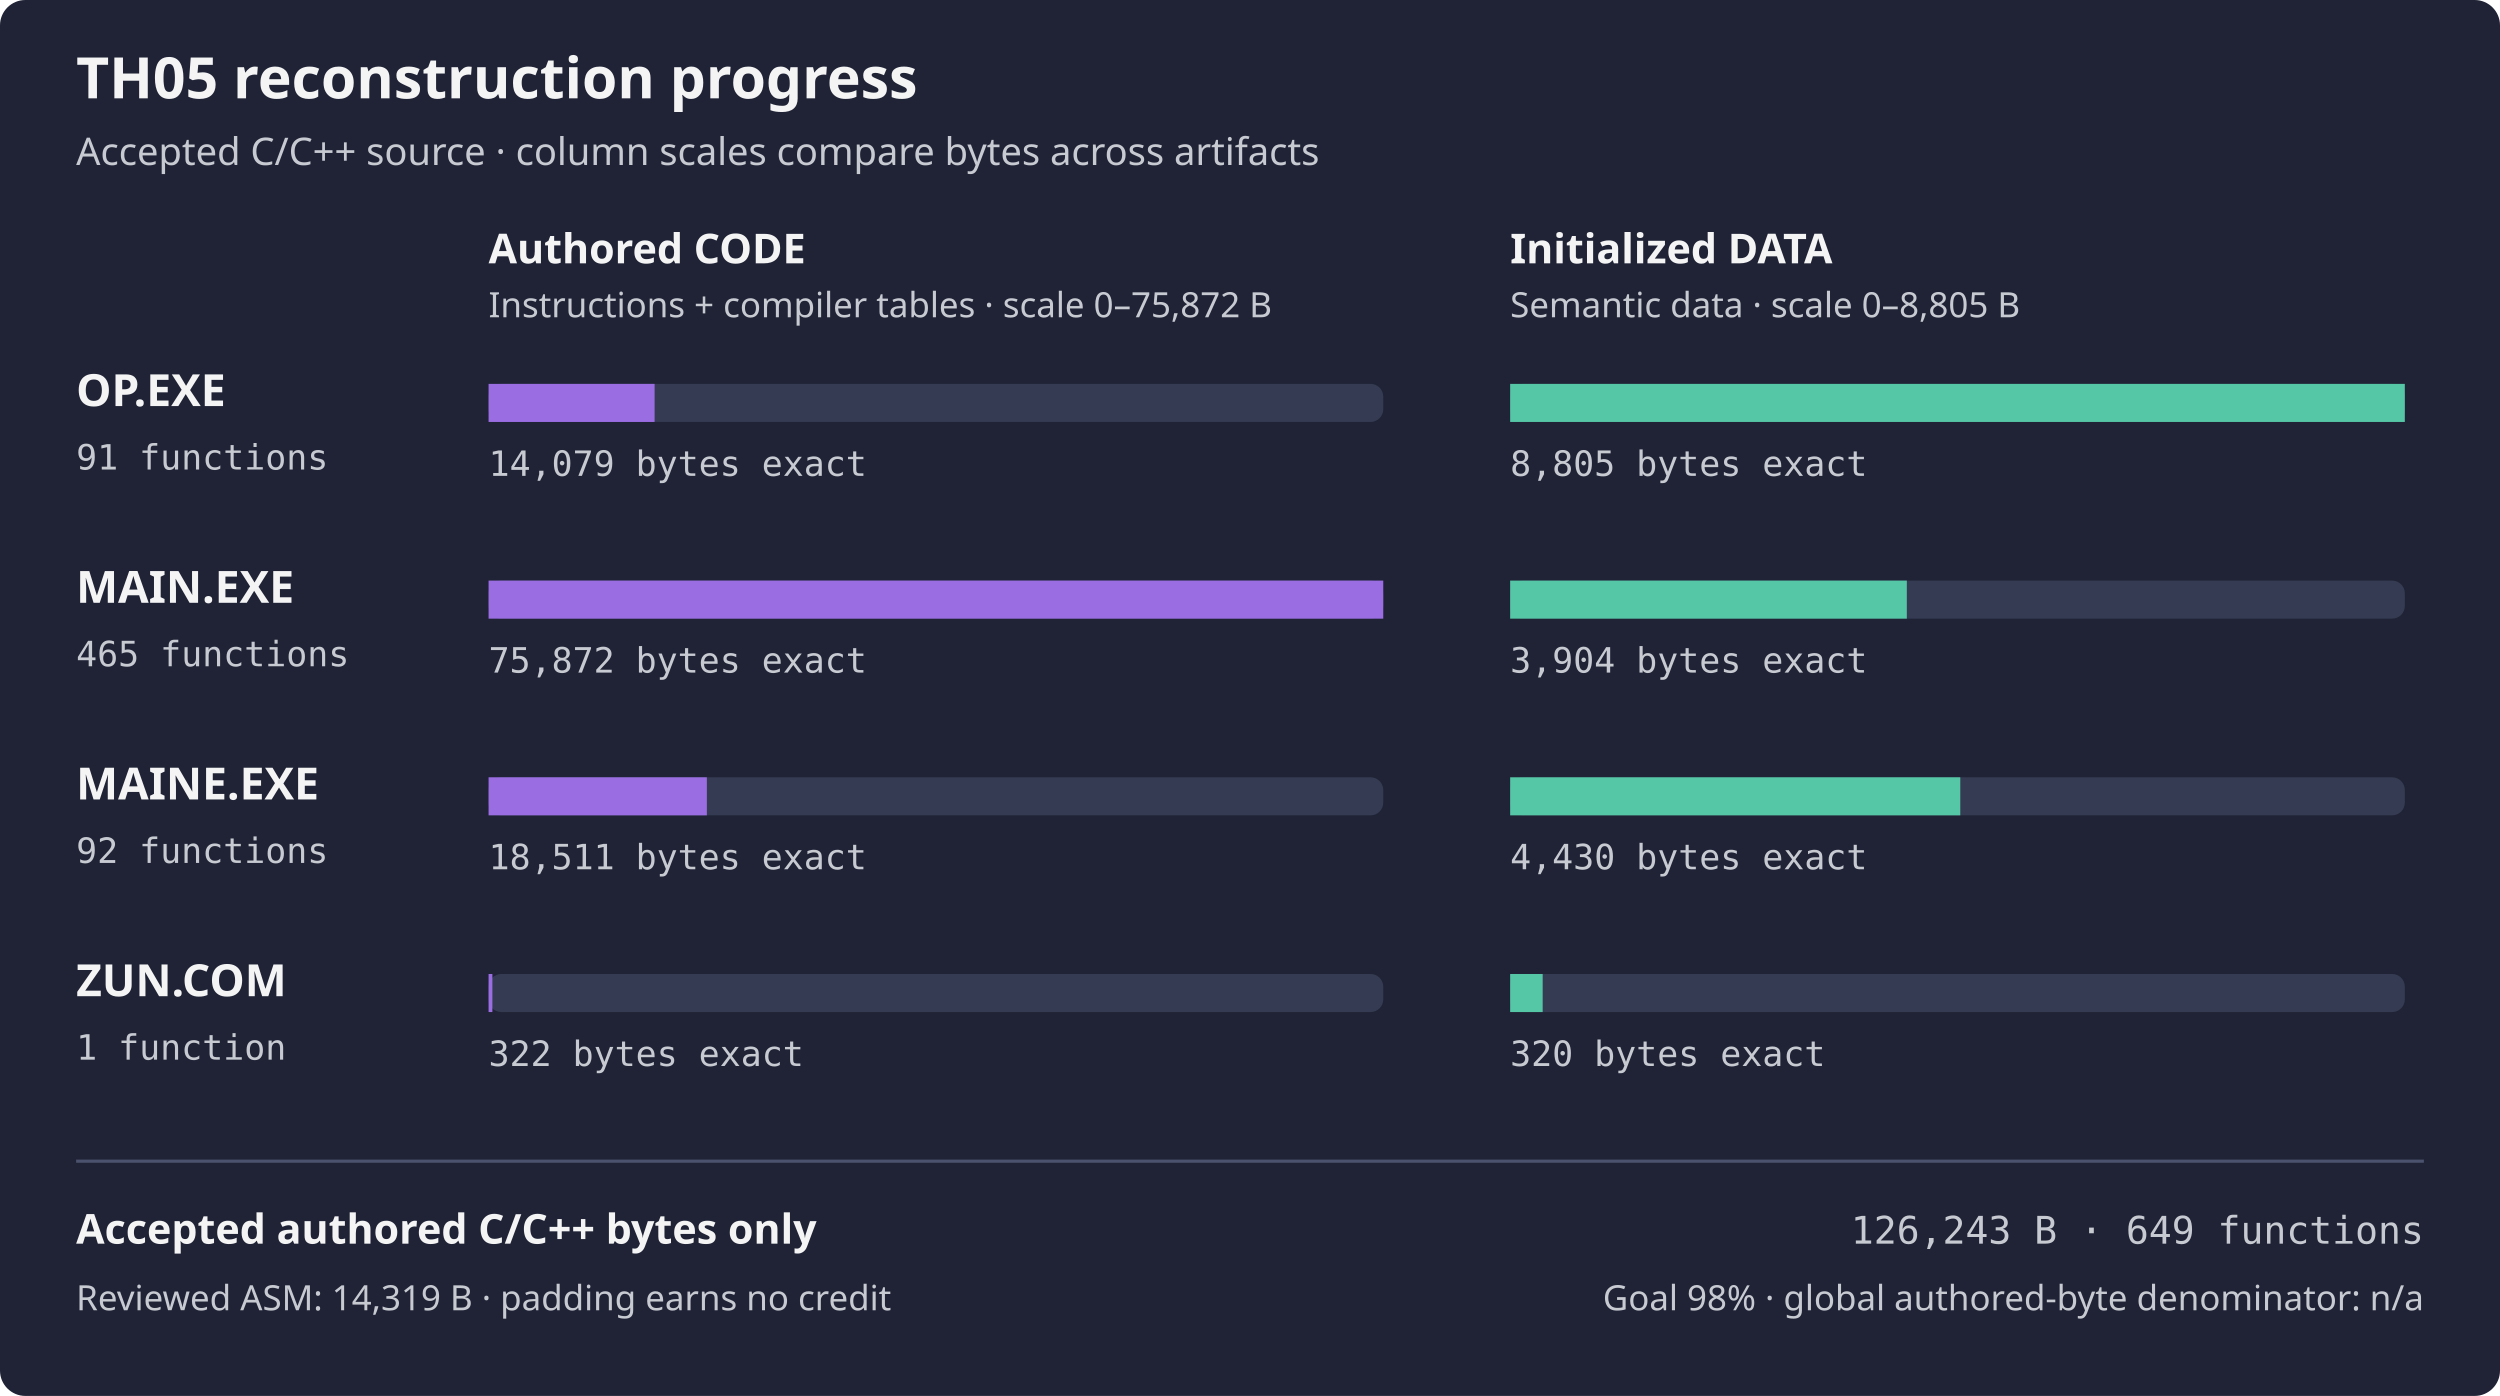
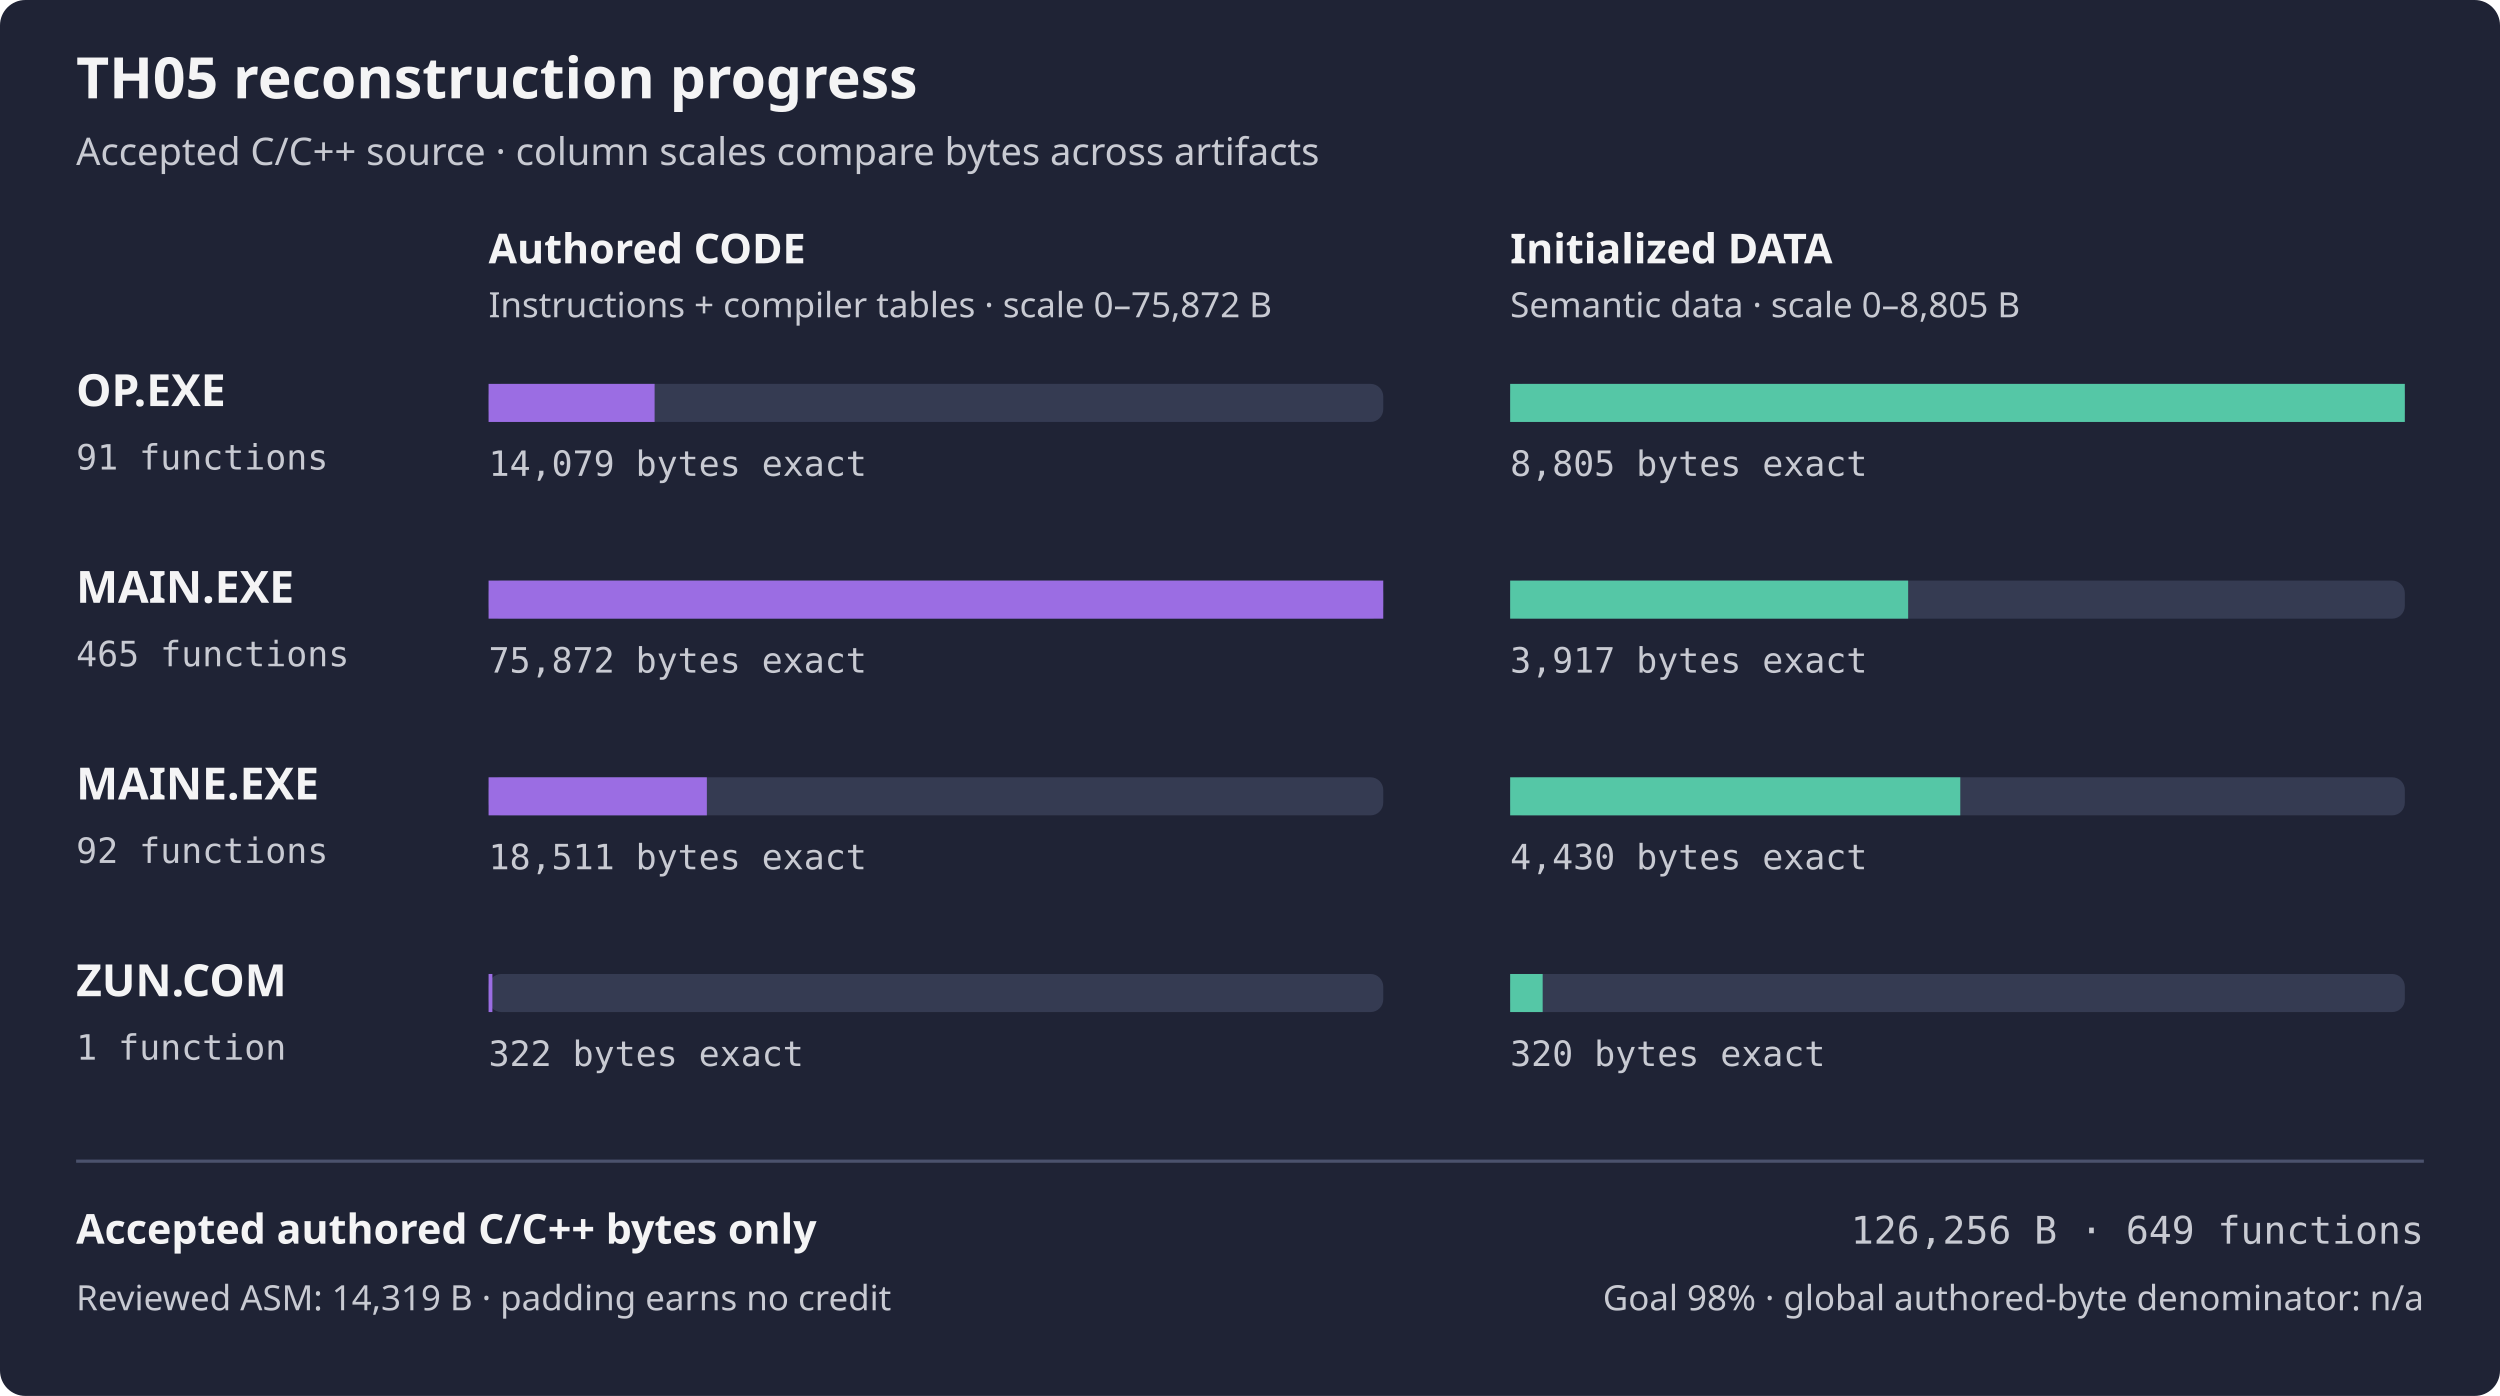
<svg xmlns="http://www.w3.org/2000/svg" width="788" height="440" viewBox="0 0 788 440" role="img" aria-labelledby="title desc">
  <rect width="788" height="440" rx="8" fill="#1f2335" />
  <text x="24" y="31" fill="#f4f4f5" font-family="sans-serif" font-size="18" font-weight="600">TH05 reconstruction progress</text>
  <text x="24" y="52" fill="#c8cad2" font-family="sans-serif" font-size="12">Accepted C/C++ source · column scales compare bytes across artifacts</text>
  <text x="154" y="83" fill="#f4f4f5" font-family="sans-serif" font-size="13" font-weight="600">Authored CODE</text>
  <text x="476" y="83" fill="#f4f4f5" font-family="sans-serif" font-size="13" font-weight="600">Initialized DATA</text>
  <text x="154" y="100" fill="#c8cad2" font-family="sans-serif" font-size="11">Instructions + compiler tables · scale 0–75,872 B</text>
  <text x="476" y="100" fill="#c8cad2" font-family="sans-serif" font-size="11">Semantic data · scale 0–8,805 B</text>
  <text x="24" y="128" fill="#f4f4f5" font-family="sans-serif" font-size="14" font-weight="600">OP.EXE</text>
  <text x="24" y="148" fill="#c8cad2" font-family="monospace" font-size="11">91 functions</text>
  <rect x="154" y="121" width="282" height="12" rx="4" fill="#353b52" />
  <rect x="154" y="121" width="52.33" height="12" fill="#9b6de3" />
  <rect x="476" y="121" width="282" height="12" rx="4" fill="#353b52" />
  <rect x="476" y="121" width="282.00" height="12" fill="#55c7a6" />
  <text x="154" y="150" fill="#c8cad2" font-family="monospace" font-size="11">14,079 bytes exact</text>
  <text x="476" y="150" fill="#c8cad2" font-family="monospace" font-size="11">8,805 bytes exact</text>
  <text x="24" y="190" fill="#f4f4f5" font-family="sans-serif" font-size="14" font-weight="600">MAIN.EXE</text>
  <text x="24" y="210" fill="#c8cad2" font-family="monospace" font-size="11">465 functions</text>
  <rect x="154" y="183" width="282" height="12" rx="4" fill="#353b52" />
  <rect x="154" y="183" width="282.00" height="12" fill="#9b6de3" />
  <rect x="476" y="183" width="282" height="12" rx="4" fill="#353b52" />
-   <rect x="476" y="183" width="125.03" height="12" fill="#55c7a6" />
+   <rect x="476" y="183" width="125.45" height="12" fill="#55c7a6" />
  <text x="154" y="212" fill="#c8cad2" font-family="monospace" font-size="11">75,872 bytes exact</text>
-   <text x="476" y="212" fill="#c8cad2" font-family="monospace" font-size="11">3,904 bytes exact</text>
+   <text x="476" y="212" fill="#c8cad2" font-family="monospace" font-size="11">3,917 bytes exact</text>
  <text x="24" y="252" fill="#f4f4f5" font-family="sans-serif" font-size="14" font-weight="600">MAINE.EXE</text>
  <text x="24" y="272" fill="#c8cad2" font-family="monospace" font-size="11">92 functions</text>
  <rect x="154" y="245" width="282" height="12" rx="4" fill="#353b52" />
  <rect x="154" y="245" width="68.80" height="12" fill="#9b6de3" />
  <rect x="476" y="245" width="282" height="12" rx="4" fill="#353b52" />
  <rect x="476" y="245" width="141.88" height="12" fill="#55c7a6" />
  <text x="154" y="274" fill="#c8cad2" font-family="monospace" font-size="11">18,511 bytes exact</text>
  <text x="476" y="274" fill="#c8cad2" font-family="monospace" font-size="11">4,430 bytes exact</text>
  <text x="24" y="314" fill="#f4f4f5" font-family="sans-serif" font-size="14" font-weight="600">ZUN.COM</text>
  <text x="24" y="334" fill="#c8cad2" font-family="monospace" font-size="11">1 function</text>
  <rect x="154" y="307" width="282" height="12" rx="4" fill="#353b52" />
  <rect x="154" y="307" width="1.20" height="12" fill="#9b6de3" />
  <rect x="476" y="307" width="282" height="12" rx="4" fill="#353b52" />
  <rect x="476" y="307" width="10.25" height="12" fill="#55c7a6" />
  <text x="154" y="336" fill="#c8cad2" font-family="monospace" font-size="11">322 bytes exact</text>
  <text x="476" y="336" fill="#c8cad2" font-family="monospace" font-size="11">320 bytes exact</text>
  <path d="M24 366 H764" stroke="#4b526d" />
  <text x="24" y="392" fill="#f4f4f5" font-family="sans-serif" font-size="13" font-weight="600">Accepted authored C/C++ bytes only</text>
-   <text x="764" y="392" fill="#c8cad2" font-family="monospace" text-anchor="end" font-size="12">126,243 B · 649 functions</text>
+   <text x="764" y="392" fill="#c8cad2" font-family="monospace" text-anchor="end" font-size="12">126,256 B · 649 functions</text>
  <text x="24" y="413" fill="#c8cad2" font-family="sans-serif" font-size="11">Reviewed ASM: 14,319 B · padding earns no credit</text>
  <text x="764" y="413" fill="#c8cad2" font-family="sans-serif" text-anchor="end" font-size="11">Goal 98% · global authored-byte denominator: n/a</text>
</svg>
